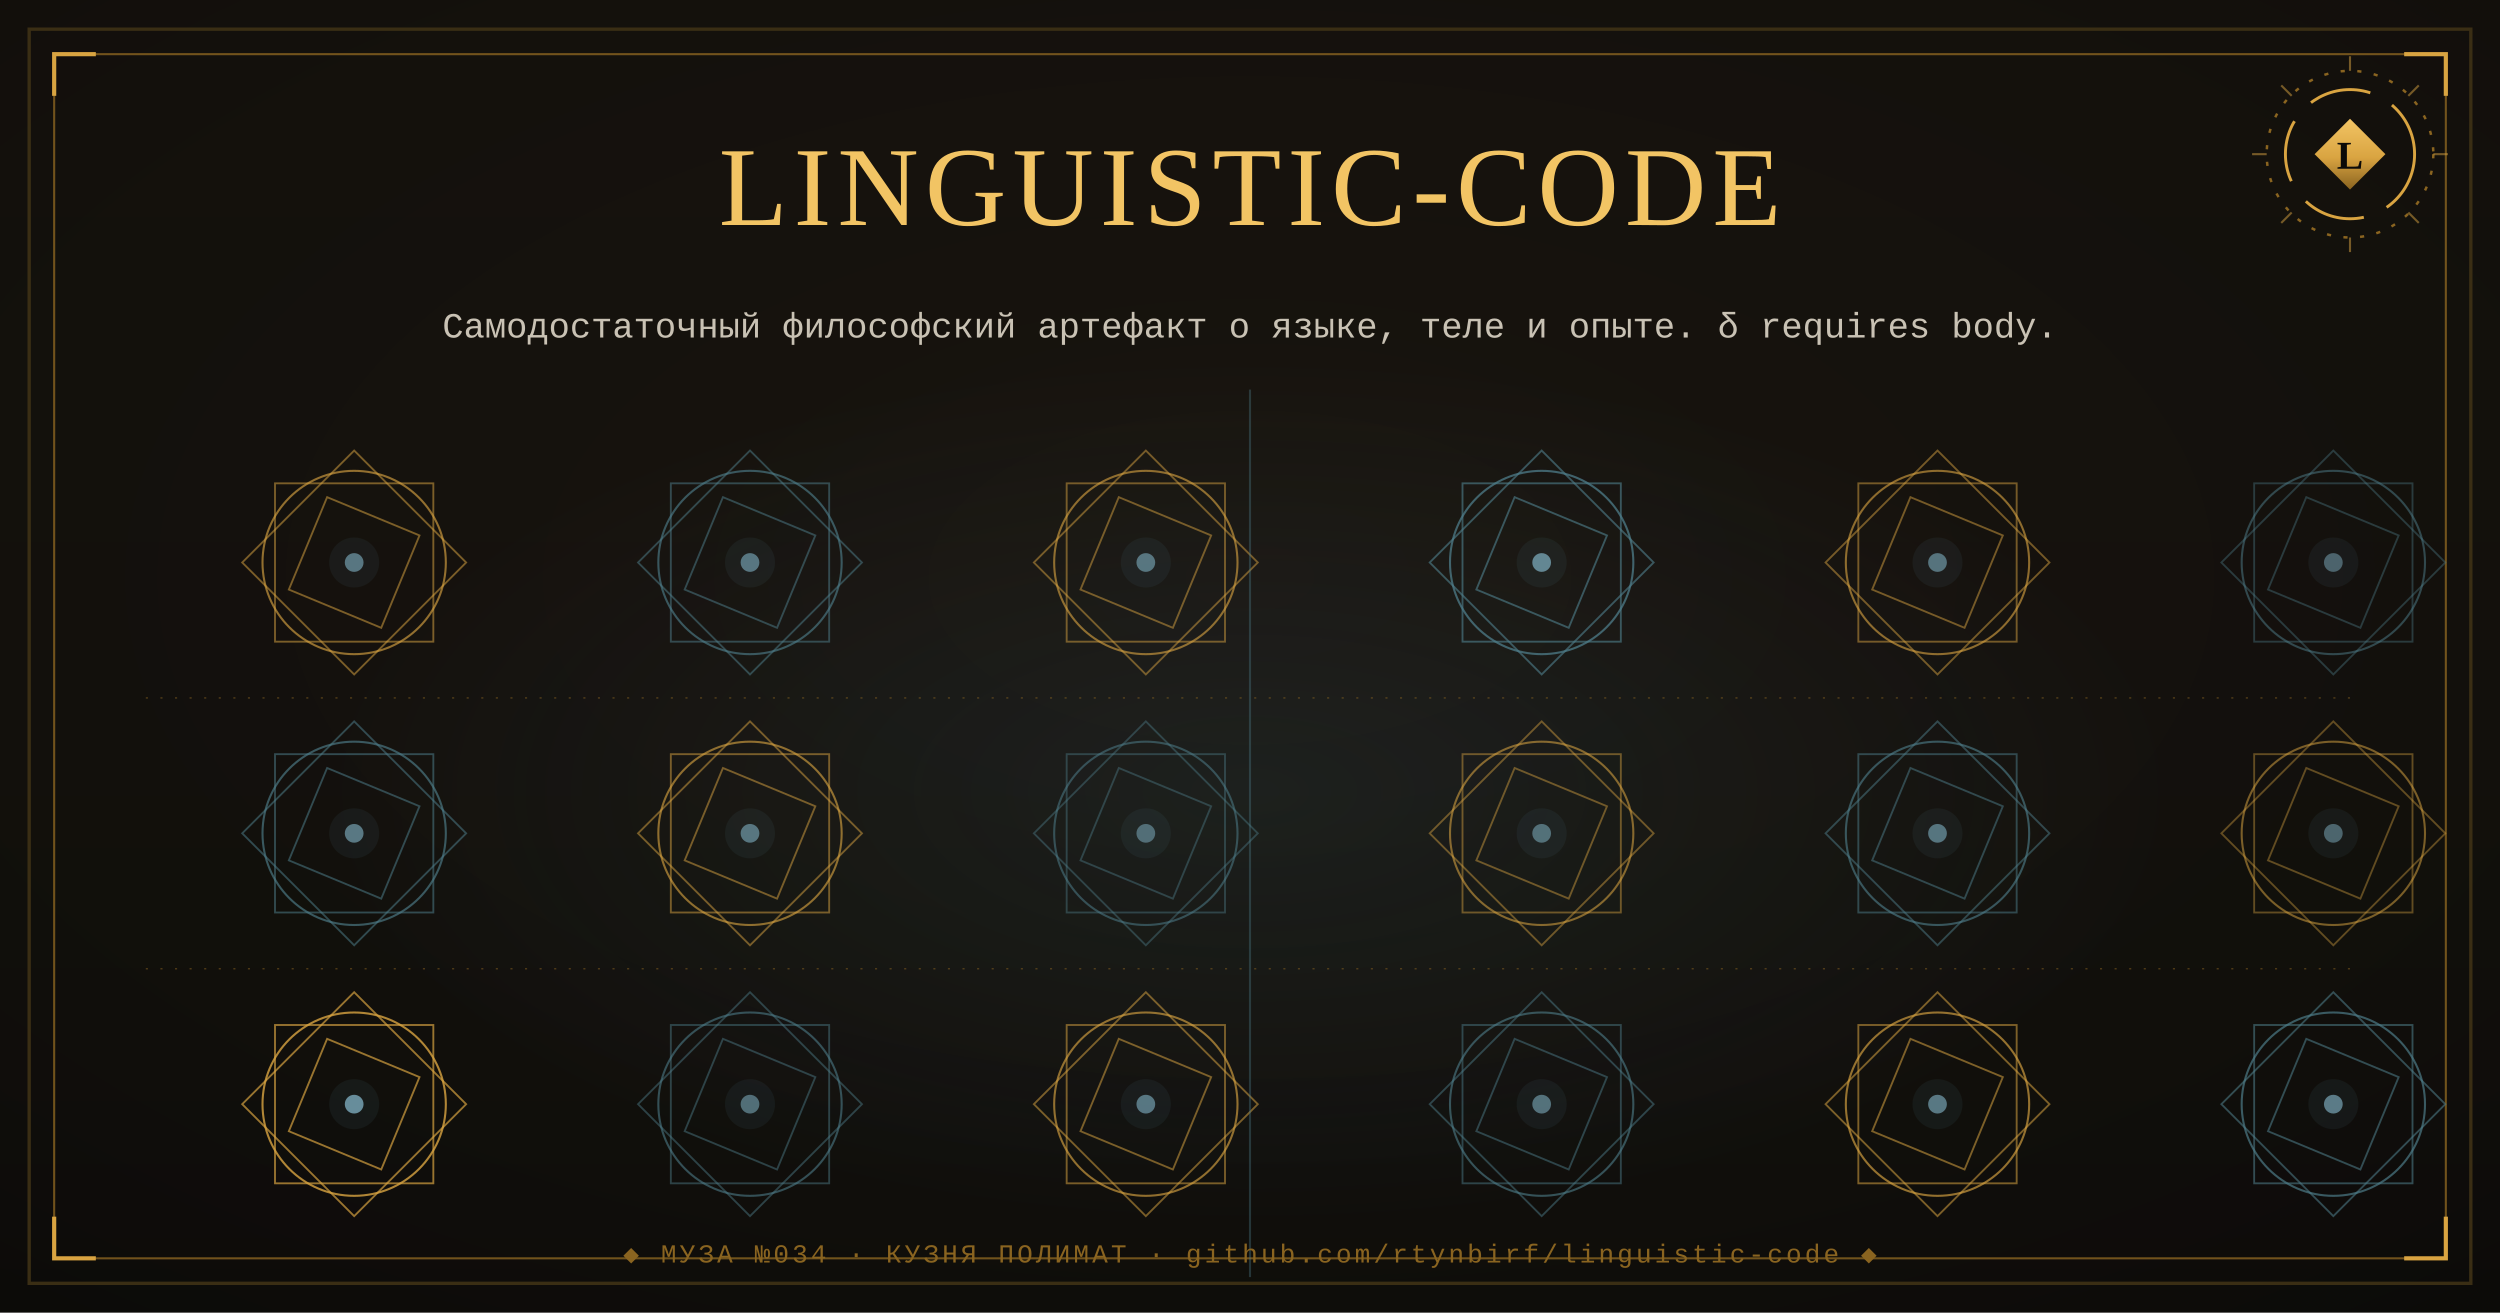
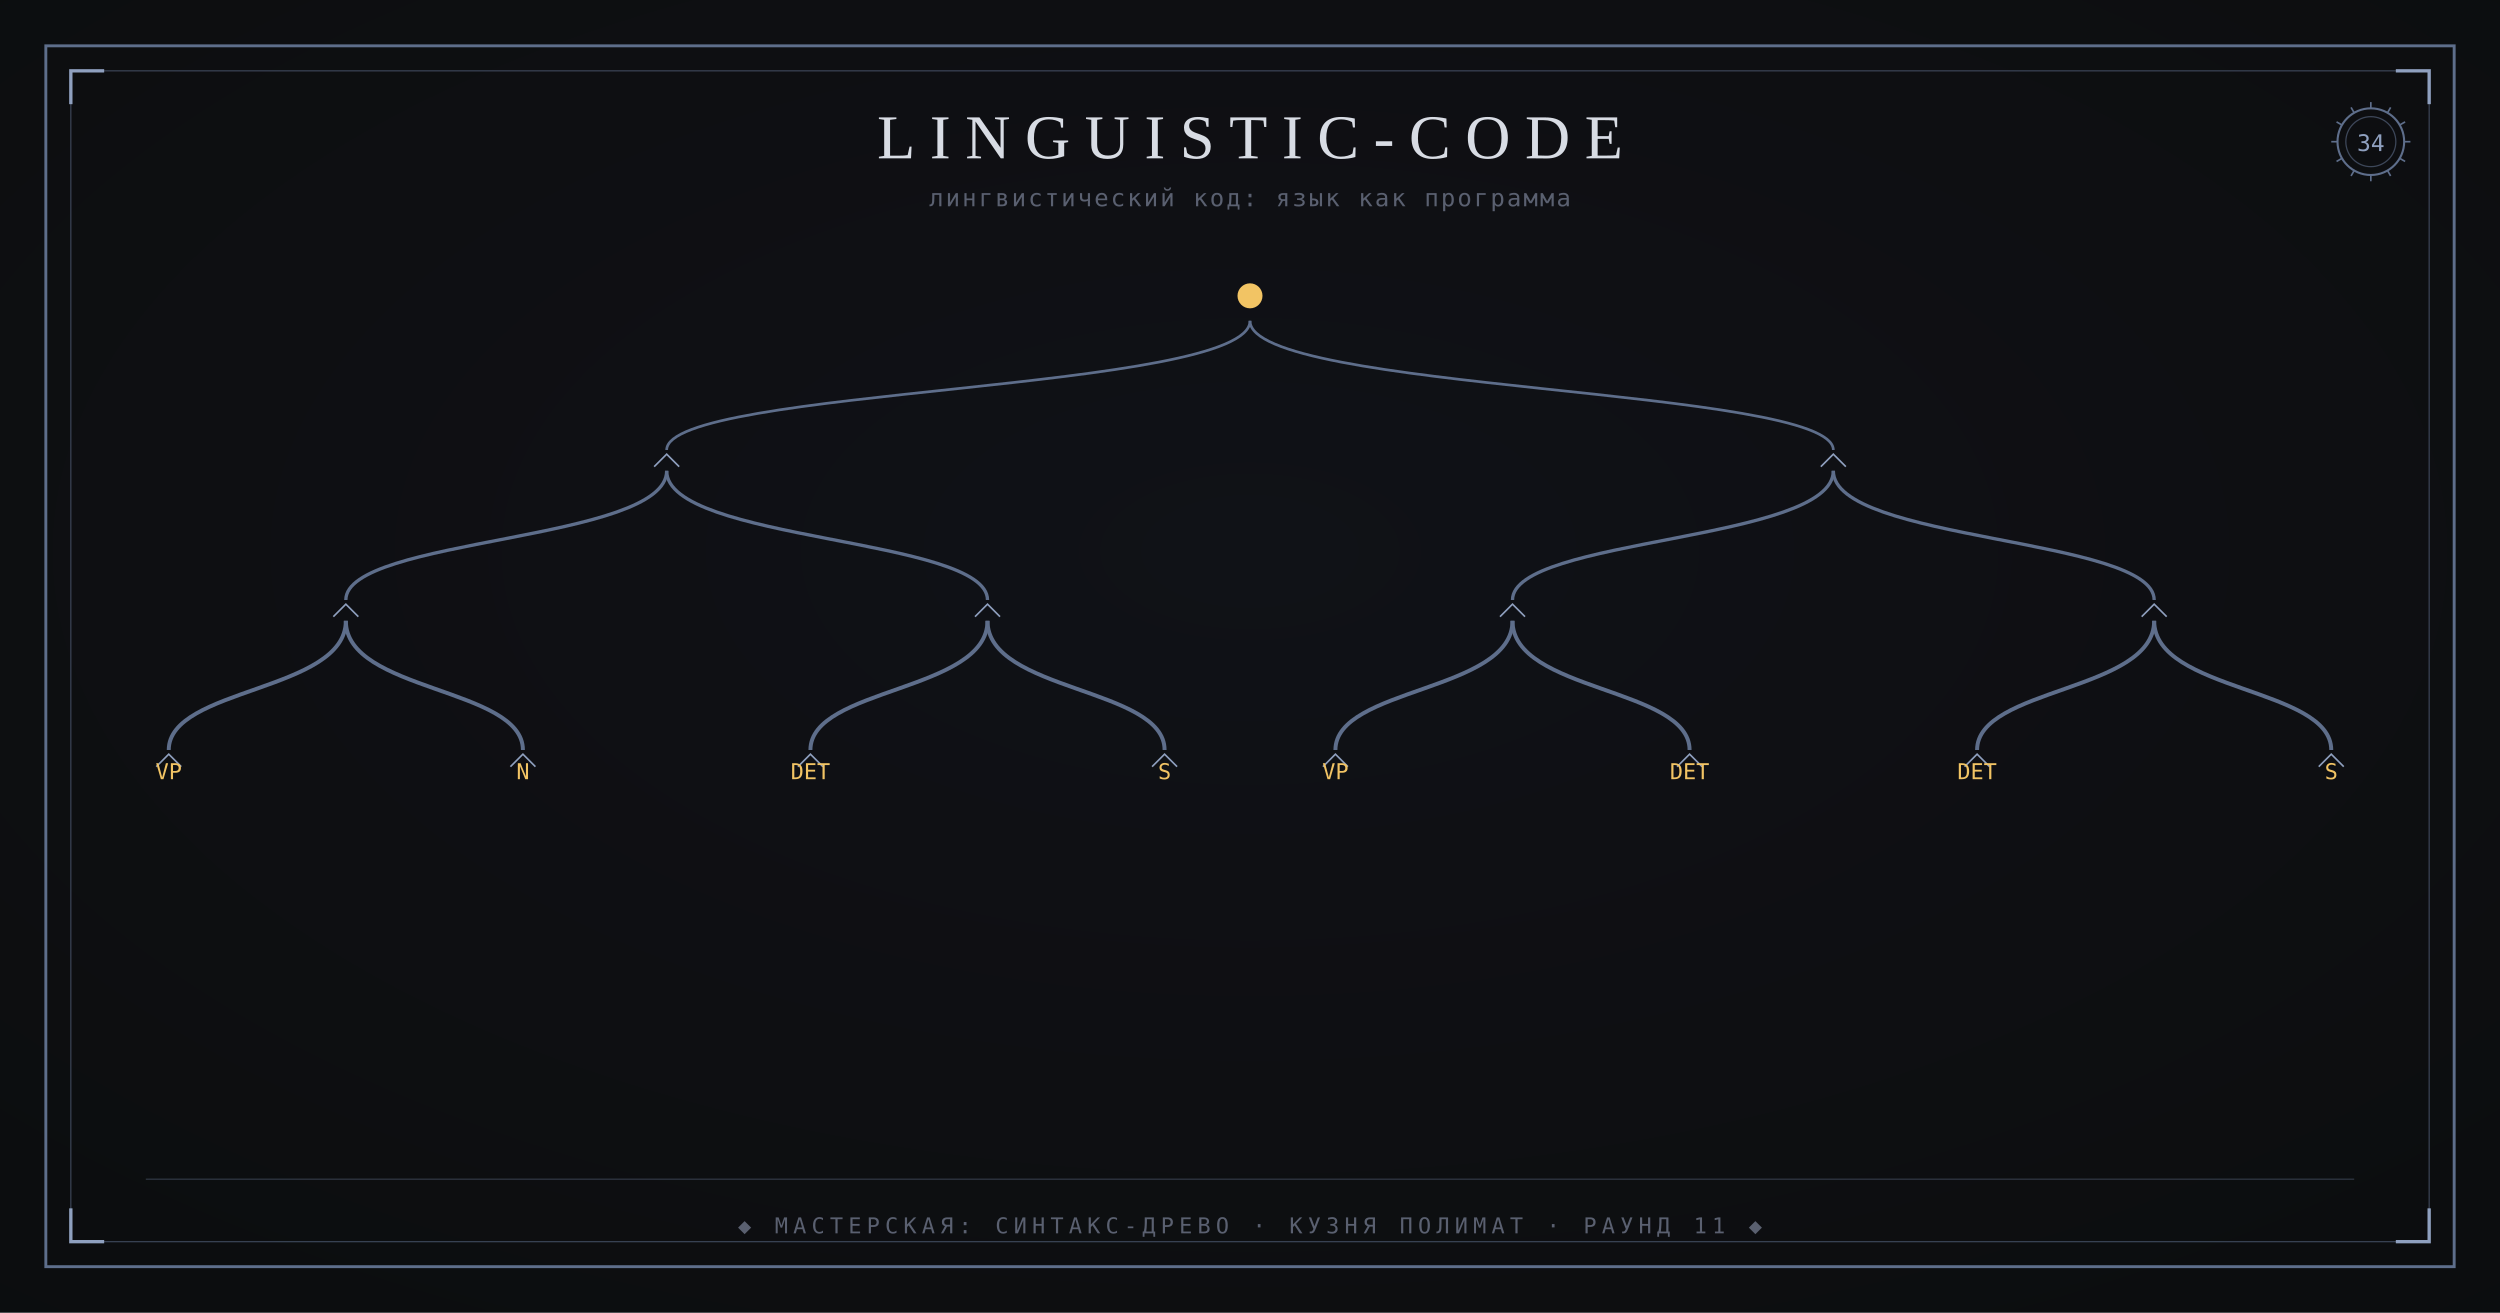
<svg xmlns="http://www.w3.org/2000/svg" viewBox="0 0 1200 630" width="1200" height="630">
-   <defs>
-     <linearGradient id="bg" x1="0" y1="0" x2="0" y2="1">
-       <stop offset="0" stop-color="#17120C" />
-       <stop offset="0.55" stop-color="#12100C" />
-       <stop offset="1" stop-color="#0B0A08" />
-     </linearGradient>
-     <linearGradient id="gGold" x1="0" y1="0" x2="0" y2="1">
-       <stop offset="0" stop-color="#F2C464" />
-       <stop offset="0.55" stop-color="#D9A441" />
-       <stop offset="1" stop-color="#8A6420" />
-     </linearGradient>
-     <linearGradient id="gGoldX" x1="0" y1="0" x2="1" y2="0">
-       <stop offset="0" stop-color="#8A6420" stop-opacity="0" />
-       <stop offset="0.5" stop-color="#F2C464" />
-       <stop offset="1" stop-color="#8A6420" stop-opacity="0" />
-     </linearGradient>
-     <radialGradient id="gVig" cx="0.5" cy="0.44" r="0.85">
-       <stop offset="0" stop-color="#1C1610" />
-       <stop offset="0.6" stop-color="#12100C" />
-       <stop offset="1" stop-color="#0B0A08" />
-     </radialGradient>
-     <radialGradient id="gMood" cx="0.5" cy="0.5" r="0.5">
-       <stop offset="0" stop-color="#4E7E8B" stop-opacity="0.13" />
-       <stop offset="1" stop-color="#4E7E8B" stop-opacity="0" />
-     </radialGradient>
-   </defs>
-   <rect width="1200" height="630" fill="url(#bg)" />
-   <rect width="1200" height="630" fill="url(#gVig)" opacity="0.6" />
-   <rect x="150" y="170" width="900" height="420" fill="url(#gMood)" />
-   <rect x="14" y="14" width="1172" height="602" fill="none" stroke="#3A2E14" stroke-width="1.6" />
-   <rect x="26" y="26" width="1148" height="578" fill="none" stroke="#8A6420" stroke-width="1" opacity="0.8" />
-   <path d="M 26 46 V 26 H 46" stroke="#D9A441" stroke-width="2" fill="none" />
-   <path d="M 1154 26 H 1174 V 46" stroke="#D9A441" stroke-width="2" fill="none" />
-   <path d="M 1174 584 V 604 H 1154" stroke="#D9A441" stroke-width="2" fill="none" />
-   <path d="M 46 604 H 26 V 584" stroke="#D9A441" stroke-width="2" fill="none" />
-   <text x="600" y="108" text-anchor="middle" font-family="Georgia, 'Times New Roman', serif" font-size="54" fill="#F2C464" letter-spacing="3">LINGUISTIC-CODE</text>
-   <line x1="240" y1="132" x2="960" y2="132" stroke="url(#gGoldX)" stroke-width="2" />
-   <text x="600" y="162" text-anchor="middle" font-family="'Courier New', monospace" font-size="17" fill="#C9C2B4">Самодостаточный философский артефакт о языке, теле и опыте. δ requires body.</text>
-   <circle cx="170" cy="270" r="44" fill="none" stroke="#D9A441" stroke-width="1" opacity="0.64" />
-   <rect x="132" y="232" width="76" height="76" fill="none" stroke="#D9A441" stroke-width="0.9" opacity="0.52" transform="rotate(0 170 270)" />
-   <rect x="132" y="232" width="76" height="76" fill="none" stroke="#D9A441" stroke-width="0.9" opacity="0.52" transform="rotate(45 170 270)" />
-   <rect x="146" y="246" width="48" height="48" fill="none" stroke="#D9A441" stroke-width="0.9" opacity="0.52" transform="rotate(22.5 170 270)" />
-   <circle cx="170" cy="270" r="4.5" fill="#7FAFC0" opacity="0.64" />
-   <circle cx="170" cy="270" r="12" fill="#4E7E8B" opacity="0.1" />
-   <circle cx="360" cy="270" r="44" fill="none" stroke="#4E7E8B" stroke-width="1" opacity="0.63" />
-   <rect x="322" y="232" width="76" height="76" fill="none" stroke="#4E7E8B" stroke-width="0.9" opacity="0.51" transform="rotate(0 360 270)" />
-   <rect x="322" y="232" width="76" height="76" fill="none" stroke="#4E7E8B" stroke-width="0.9" opacity="0.51" transform="rotate(45 360 270)" />
-   <rect x="336" y="246" width="48" height="48" fill="none" stroke="#4E7E8B" stroke-width="0.9" opacity="0.51" transform="rotate(22.5 360 270)" />
-   <circle cx="360" cy="270" r="4.5" fill="#7FAFC0" opacity="0.63" />
-   <circle cx="360" cy="270" r="12" fill="#4E7E8B" opacity="0.1" />
-   <circle cx="550" cy="270" r="44" fill="none" stroke="#D9A441" stroke-width="1" opacity="0.61" />
-   <rect x="512" y="232" width="76" height="76" fill="none" stroke="#D9A441" stroke-width="0.9" opacity="0.49" transform="rotate(0 550 270)" />
-   <rect x="512" y="232" width="76" height="76" fill="none" stroke="#D9A441" stroke-width="0.9" opacity="0.49" transform="rotate(45 550 270)" />
-   <rect x="526" y="246" width="48" height="48" fill="none" stroke="#D9A441" stroke-width="0.9" opacity="0.49" transform="rotate(22.5 550 270)" />
-   <circle cx="550" cy="270" r="4.5" fill="#7FAFC0" opacity="0.61" />
-   <circle cx="550" cy="270" r="12" fill="#4E7E8B" opacity="0.1" />
-   <circle cx="740" cy="270" r="44" fill="none" stroke="#4E7E8B" stroke-width="1" opacity="0.74" />
-   <rect x="702" y="232" width="76" height="76" fill="none" stroke="#4E7E8B" stroke-width="0.9" opacity="0.62" transform="rotate(0 740 270)" />
-   <rect x="702" y="232" width="76" height="76" fill="none" stroke="#4E7E8B" stroke-width="0.9" opacity="0.62" transform="rotate(45 740 270)" />
-   <rect x="716" y="246" width="48" height="48" fill="none" stroke="#4E7E8B" stroke-width="0.9" opacity="0.62" transform="rotate(22.5 740 270)" />
-   <circle cx="740" cy="270" r="4.5" fill="#7FAFC0" opacity="0.74">
-     <animate attributeName="opacity" values="1;0.5;1" dur="7s" repeatCount="indefinite" />
-   </circle>
-   <circle cx="740" cy="270" r="12" fill="#4E7E8B" opacity="0.1" />
-   <circle cx="930" cy="270" r="44" fill="none" stroke="#D9A441" stroke-width="1" opacity="0.61" />
-   <rect x="892" y="232" width="76" height="76" fill="none" stroke="#D9A441" stroke-width="0.9" opacity="0.49" transform="rotate(0 930 270)" />
-   <rect x="892" y="232" width="76" height="76" fill="none" stroke="#D9A441" stroke-width="0.9" opacity="0.49" transform="rotate(45 930 270)" />
-   <rect x="906" y="246" width="48" height="48" fill="none" stroke="#D9A441" stroke-width="0.9" opacity="0.49" transform="rotate(22.5 930 270)" />
-   <circle cx="930" cy="270" r="4.5" fill="#7FAFC0" opacity="0.61" />
-   <circle cx="930" cy="270" r="12" fill="#4E7E8B" opacity="0.1" />
-   <circle cx="1120" cy="270" r="44" fill="none" stroke="#4E7E8B" stroke-width="1" opacity="0.51" />
-   <rect x="1082" y="232" width="76" height="76" fill="none" stroke="#4E7E8B" stroke-width="0.9" opacity="0.39" transform="rotate(0 1120 270)" />
-   <rect x="1082" y="232" width="76" height="76" fill="none" stroke="#4E7E8B" stroke-width="0.9" opacity="0.39" transform="rotate(45 1120 270)" />
-   <rect x="1096" y="246" width="48" height="48" fill="none" stroke="#4E7E8B" stroke-width="0.9" opacity="0.39" transform="rotate(22.5 1120 270)" />
-   <circle cx="1120" cy="270" r="4.5" fill="#7FAFC0" opacity="0.51" />
-   <circle cx="1120" cy="270" r="12" fill="#4E7E8B" opacity="0.1" />
-   <circle cx="170" cy="400" r="44" fill="none" stroke="#4E7E8B" stroke-width="1" opacity="0.65" />
-   <rect x="132" y="362" width="76" height="76" fill="none" stroke="#4E7E8B" stroke-width="0.9" opacity="0.53" transform="rotate(0 170 400)" />
-   <rect x="132" y="362" width="76" height="76" fill="none" stroke="#4E7E8B" stroke-width="0.9" opacity="0.53" transform="rotate(45 170 400)" />
-   <rect x="146" y="376" width="48" height="48" fill="none" stroke="#4E7E8B" stroke-width="0.9" opacity="0.53" transform="rotate(22.5 170 400)" />
-   <circle cx="170" cy="400" r="4.5" fill="#7FAFC0" opacity="0.65" />
-   <circle cx="170" cy="400" r="12" fill="#4E7E8B" opacity="0.1" />
-   <circle cx="360" cy="400" r="44" fill="none" stroke="#D9A441" stroke-width="1" opacity="0.62" />
-   <rect x="322" y="362" width="76" height="76" fill="none" stroke="#D9A441" stroke-width="0.9" opacity="0.50" transform="rotate(0 360 400)" />
-   <rect x="322" y="362" width="76" height="76" fill="none" stroke="#D9A441" stroke-width="0.9" opacity="0.50" transform="rotate(45 360 400)" />
-   <rect x="336" y="376" width="48" height="48" fill="none" stroke="#D9A441" stroke-width="0.9" opacity="0.50" transform="rotate(22.5 360 400)" />
-   <circle cx="360" cy="400" r="4.5" fill="#7FAFC0" opacity="0.62">
-     <animate attributeName="opacity" values="1;0.5;1" dur="6s" repeatCount="indefinite" />
-   </circle>
-   <circle cx="360" cy="400" r="12" fill="#4E7E8B" opacity="0.1" />
-   <circle cx="550" cy="400" r="44" fill="none" stroke="#4E7E8B" stroke-width="1" opacity="0.54" />
-   <rect x="512" y="362" width="76" height="76" fill="none" stroke="#4E7E8B" stroke-width="0.9" opacity="0.42" transform="rotate(0 550 400)" />
-   <rect x="512" y="362" width="76" height="76" fill="none" stroke="#4E7E8B" stroke-width="0.9" opacity="0.42" transform="rotate(45 550 400)" />
-   <rect x="526" y="376" width="48" height="48" fill="none" stroke="#4E7E8B" stroke-width="0.9" opacity="0.42" transform="rotate(22.5 550 400)" />
-   <circle cx="550" cy="400" r="4.5" fill="#7FAFC0" opacity="0.54" />
-   <circle cx="550" cy="400" r="12" fill="#4E7E8B" opacity="0.1" />
-   <circle cx="740" cy="400" r="44" fill="none" stroke="#D9A441" stroke-width="1" opacity="0.57" />
-   <rect x="702" y="362" width="76" height="76" fill="none" stroke="#D9A441" stroke-width="0.9" opacity="0.45" transform="rotate(0 740 400)" />
-   <rect x="702" y="362" width="76" height="76" fill="none" stroke="#D9A441" stroke-width="0.9" opacity="0.45" transform="rotate(45 740 400)" />
-   <rect x="716" y="376" width="48" height="48" fill="none" stroke="#D9A441" stroke-width="0.9" opacity="0.45" transform="rotate(22.5 740 400)" />
-   <circle cx="740" cy="400" r="4.5" fill="#7FAFC0" opacity="0.57" />
-   <circle cx="740" cy="400" r="12" fill="#4E7E8B" opacity="0.1" />
-   <circle cx="930" cy="400" r="44" fill="none" stroke="#4E7E8B" stroke-width="1" opacity="0.62" />
-   <rect x="892" y="362" width="76" height="76" fill="none" stroke="#4E7E8B" stroke-width="0.9" opacity="0.50" transform="rotate(0 930 400)" />
-   <rect x="892" y="362" width="76" height="76" fill="none" stroke="#4E7E8B" stroke-width="0.9" opacity="0.50" transform="rotate(45 930 400)" />
-   <rect x="906" y="376" width="48" height="48" fill="none" stroke="#4E7E8B" stroke-width="0.9" opacity="0.50" transform="rotate(22.5 930 400)" />
-   <circle cx="930" cy="400" r="4.5" fill="#7FAFC0" opacity="0.62" />
-   <circle cx="930" cy="400" r="12" fill="#4E7E8B" opacity="0.1" />
-   <circle cx="1120" cy="400" r="44" fill="none" stroke="#D9A441" stroke-width="1" opacity="0.52" />
-   <rect x="1082" y="362" width="76" height="76" fill="none" stroke="#D9A441" stroke-width="0.9" opacity="0.40" transform="rotate(0 1120 400)" />
-   <rect x="1082" y="362" width="76" height="76" fill="none" stroke="#D9A441" stroke-width="0.9" opacity="0.40" transform="rotate(45 1120 400)" />
-   <rect x="1096" y="376" width="48" height="48" fill="none" stroke="#D9A441" stroke-width="0.9" opacity="0.40" transform="rotate(22.5 1120 400)" />
-   <circle cx="1120" cy="400" r="4.5" fill="#7FAFC0" opacity="0.52" />
-   <circle cx="1120" cy="400" r="12" fill="#4E7E8B" opacity="0.1" />
-   <circle cx="170" cy="530" r="44" fill="none" stroke="#D9A441" stroke-width="1" opacity="0.80" />
-   <rect x="132" y="492" width="76" height="76" fill="none" stroke="#D9A441" stroke-width="0.9" opacity="0.68" transform="rotate(0 170 530)" />
-   <rect x="132" y="492" width="76" height="76" fill="none" stroke="#D9A441" stroke-width="0.9" opacity="0.68" transform="rotate(45 170 530)" />
-   <rect x="146" y="506" width="48" height="48" fill="none" stroke="#D9A441" stroke-width="0.9" opacity="0.68" transform="rotate(22.5 170 530)" />
-   <circle cx="170" cy="530" r="4.5" fill="#7FAFC0" opacity="0.80" />
-   <circle cx="170" cy="530" r="12" fill="#4E7E8B" opacity="0.1" />
-   <circle cx="360" cy="530" r="44" fill="none" stroke="#4E7E8B" stroke-width="1" opacity="0.58" />
-   <rect x="322" y="492" width="76" height="76" fill="none" stroke="#4E7E8B" stroke-width="0.9" opacity="0.46" transform="rotate(0 360 530)" />
-   <rect x="322" y="492" width="76" height="76" fill="none" stroke="#4E7E8B" stroke-width="0.9" opacity="0.46" transform="rotate(45 360 530)" />
-   <rect x="336" y="506" width="48" height="48" fill="none" stroke="#4E7E8B" stroke-width="0.9" opacity="0.46" transform="rotate(22.5 360 530)" />
-   <circle cx="360" cy="530" r="4.5" fill="#7FAFC0" opacity="0.58">
-     <animate attributeName="opacity" values="1;0.5;1" dur="5s" repeatCount="indefinite" />
-   </circle>
-   <circle cx="360" cy="530" r="12" fill="#4E7E8B" opacity="0.1" />
-   <circle cx="550" cy="530" r="44" fill="none" stroke="#D9A441" stroke-width="1" opacity="0.64" />
-   <rect x="512" y="492" width="76" height="76" fill="none" stroke="#D9A441" stroke-width="0.9" opacity="0.52" transform="rotate(0 550 530)" />
-   <rect x="512" y="492" width="76" height="76" fill="none" stroke="#D9A441" stroke-width="0.9" opacity="0.52" transform="rotate(45 550 530)" />
-   <rect x="526" y="506" width="48" height="48" fill="none" stroke="#D9A441" stroke-width="0.9" opacity="0.52" transform="rotate(22.5 550 530)" />
-   <circle cx="550" cy="530" r="4.5" fill="#7FAFC0" opacity="0.64">
-     <animate attributeName="opacity" values="1;0.5;1" dur="7s" repeatCount="indefinite" />
-   </circle>
-   <circle cx="550" cy="530" r="12" fill="#4E7E8B" opacity="0.1" />
-   <circle cx="740" cy="530" r="44" fill="none" stroke="#4E7E8B" stroke-width="1" opacity="0.60" />
-   <rect x="702" y="492" width="76" height="76" fill="none" stroke="#4E7E8B" stroke-width="0.9" opacity="0.48" transform="rotate(0 740 530)" />
-   <rect x="702" y="492" width="76" height="76" fill="none" stroke="#4E7E8B" stroke-width="0.9" opacity="0.48" transform="rotate(45 740 530)" />
-   <rect x="716" y="506" width="48" height="48" fill="none" stroke="#4E7E8B" stroke-width="0.9" opacity="0.48" transform="rotate(22.5 740 530)" />
-   <circle cx="740" cy="530" r="4.5" fill="#7FAFC0" opacity="0.60" />
-   <circle cx="740" cy="530" r="12" fill="#4E7E8B" opacity="0.1" />
-   <circle cx="930" cy="530" r="44" fill="none" stroke="#D9A441" stroke-width="1" opacity="0.66" />
-   <rect x="892" y="492" width="76" height="76" fill="none" stroke="#D9A441" stroke-width="0.9" opacity="0.54" transform="rotate(0 930 530)" />
-   <rect x="892" y="492" width="76" height="76" fill="none" stroke="#D9A441" stroke-width="0.9" opacity="0.54" transform="rotate(45 930 530)" />
-   <rect x="906" y="506" width="48" height="48" fill="none" stroke="#D9A441" stroke-width="0.9" opacity="0.54" transform="rotate(22.5 930 530)" />
-   <circle cx="930" cy="530" r="4.5" fill="#7FAFC0" opacity="0.66" />
-   <circle cx="930" cy="530" r="12" fill="#4E7E8B" opacity="0.1" />
-   <circle cx="1120" cy="530" r="44" fill="none" stroke="#4E7E8B" stroke-width="1" opacity="0.68" />
-   <rect x="1082" y="492" width="76" height="76" fill="none" stroke="#4E7E8B" stroke-width="0.9" opacity="0.56" transform="rotate(0 1120 530)" />
-   <rect x="1082" y="492" width="76" height="76" fill="none" stroke="#4E7E8B" stroke-width="0.9" opacity="0.56" transform="rotate(45 1120 530)" />
-   <rect x="1096" y="506" width="48" height="48" fill="none" stroke="#4E7E8B" stroke-width="0.9" opacity="0.56" transform="rotate(22.5 1120 530)" />
-   <circle cx="1120" cy="530" r="4.5" fill="#7FAFC0" opacity="0.68" />
-   <circle cx="1120" cy="530" r="12" fill="#4E7E8B" opacity="0.1" />
-   <line x1="70" y1="335" x2="1130" y2="335" stroke="#8A6420" stroke-width="0.7" stroke-dasharray="1 6" opacity="0.5" />
-   <line x1="70" y1="465" x2="1130" y2="465" stroke="#8A6420" stroke-width="0.7" stroke-dasharray="1 6" opacity="0.5" />
-   <line x1="600" y1="187" x2="600" y2="613" stroke="#4E7E8B" stroke-width="1" opacity="0.35" />
-   <circle cx="1128" cy="74" r="40" fill="none" stroke="#8A6420" stroke-width="1.2" stroke-dasharray="2 6" />
-   <circle cx="1128" cy="74" r="31" fill="none" stroke="#D9A441" stroke-width="1.4" stroke-dasharray="30 12" />
-   <line x1="1128" y1="34" x2="1128" y2="27" stroke="#D9A441" stroke-width="1" opacity="0.5" />
-   <line x1="1156" y1="46" x2="1161" y2="41" stroke="#D9A441" stroke-width="1" opacity="0.5" />
-   <line x1="1168" y1="74" x2="1175" y2="74" stroke="#D9A441" stroke-width="1" opacity="0.5" />
-   <line x1="1156" y1="102" x2="1161" y2="107" stroke="#D9A441" stroke-width="1" opacity="0.5" />
-   <line x1="1128" y1="114" x2="1128" y2="121" stroke="#D9A441" stroke-width="1" opacity="0.5" />
-   <line x1="1100" y1="102" x2="1095" y2="107" stroke="#D9A441" stroke-width="1" opacity="0.5" />
-   <line x1="1088" y1="74" x2="1081" y2="74" stroke="#D9A441" stroke-width="1" opacity="0.5" />
-   <line x1="1100" y1="46" x2="1095" y2="41" stroke="#D9A441" stroke-width="1" opacity="0.5" />
-   <path d="M 1128 57 L 1145 74 L 1128 91 L 1111 74 Z" fill="url(#gGold)" />
-   <text x="1128" y="81" text-anchor="middle" font-family="Georgia, 'Times New Roman', serif" font-size="19" fill="#0B0A08" font-weight="bold">L</text>
-   <text x="600" y="606" text-anchor="middle" font-family="'Courier New', monospace" font-size="12.5" fill="#8A6420" letter-spacing="1.5">◆ МУЗА №034 · КУЗНЯ ПОЛИМАТ · github.com/rtynbirf/linguistic-code ◆</text>
+   <rect width="1200" height="630" fill="#0A0B0D" />
+   <radialGradient id="vig34" cx="0.5" cy="0.42" r="0.95">
+     <stop offset="0" stop-color="#111318" />
+     <stop offset="1" stop-color="#0A0B0D" />
+   </radialGradient>
+   <rect width="1200" height="630" fill="url(#vig34)" opacity="0.9" />
+   <rect x="22" y="22" width="1156" height="586" fill="none" stroke="#5E6E8B" stroke-width="1.4" />
+   <rect x="34" y="34" width="1132" height="562" fill="none" stroke="#5E6E8B" stroke-width="0.6" opacity="0.55" />
+   <path d="M 34 50 L 34 34 L 50 34" fill="none" stroke="#8FA0BF" stroke-width="1.6" />
+   <path d="M 1166 50 L 1166 34 L 1150 34" fill="none" stroke="#8FA0BF" stroke-width="1.6" />
+   <path d="M 34 580 L 34 596 L 50 596" fill="none" stroke="#8FA0BF" stroke-width="1.6" />
+   <path d="M 1166 580 L 1166 596 L 1150 596" fill="none" stroke="#8FA0BF" stroke-width="1.6" />
+   <text x="600.0" y="76" text-anchor="middle" font-family="Georgia, 'Times New Roman', serif" font-size="30" fill="#D8DCE4" letter-spacing="7">LINGUISTIC-CODE</text>
+   <text x="600.0" y="99" text-anchor="middle" font-family="'Cascadia Mono', ui-monospace, Consolas, monospace" font-size="11.5" fill="#5A6070" letter-spacing="1">лингвистический код: язык как программа</text>
+   <g transform="translate(1138,68)">
+     <circle r="16" fill="none" stroke="#5E6E8B" stroke-width="1" />
+     <circle r="12" fill="none" stroke="#5E6E8B" stroke-width="0.6" opacity="0.6" />
+     <text y="4.5" text-anchor="middle" font-family="'Cascadia Mono', ui-monospace, Consolas, monospace" font-size="11" fill="#8FA0BF">34</text>
+     <g stroke="#5E6E8B" stroke-width="0.8">
+       <line x1="0" y1="-19" x2="0" y2="-16" transform="rotate(0)" />
+       <line x1="0" y1="-19" x2="0" y2="-16" transform="rotate(30)" />
+       <line x1="0" y1="-19" x2="0" y2="-16" transform="rotate(60)" />
+       <line x1="0" y1="-19" x2="0" y2="-16" transform="rotate(90)" />
+       <line x1="0" y1="-19" x2="0" y2="-16" transform="rotate(120)" />
+       <line x1="0" y1="-19" x2="0" y2="-16" transform="rotate(150)" />
+       <line x1="0" y1="-19" x2="0" y2="-16" transform="rotate(180)" />
+       <line x1="0" y1="-19" x2="0" y2="-16" transform="rotate(210)" />
+       <line x1="0" y1="-19" x2="0" y2="-16" transform="rotate(240)" />
+       <line x1="0" y1="-19" x2="0" y2="-16" transform="rotate(270)" />
+       <line x1="0" y1="-19" x2="0" y2="-16" transform="rotate(300)" />
+       <line x1="0" y1="-19" x2="0" y2="-16" transform="rotate(330)" />
+     </g>
+   </g>
+   <line x1="70" y1="566" x2="1130" y2="566" stroke="#5E6E8B" stroke-width="0.5" opacity="0.5" />
+   <text x="600.0" y="592" text-anchor="middle" font-family="'Cascadia Mono', ui-monospace, Consolas, monospace" font-size="10.5" fill="#5A6070" letter-spacing="2.5">◆ МАСТЕРСКАЯ: СИНТАКС-ДРЕВО · КУЗНЯ ПОЛИМАТ · РАУНД 11 ◆</text>
+   <clipPath id="clip34">
+     <rect x="70" y="118" width="1060" height="404" />
+   </clipPath>
+   <g clip-path="url(#clip34)">
+     <path d="M 600 154 C 600 188 320 186 320 216" fill="none" stroke="#5E6E8B" stroke-width="1.3" />
+     <path d="M 314 224 L 320 218 L 326 224" fill="none" stroke="#8FA0BF" stroke-width="0.8" />
+     <path d="M 320 226 C 320 260 166 258 166 288" fill="none" stroke="#5E6E8B" stroke-width="1.6" />
+     <path d="M 160 296 L 166 290 L 172 296" fill="none" stroke="#8FA0BF" stroke-width="0.8" />
+     <path d="M 166 298 C 166 332 81 330 81 360" fill="none" stroke="#5E6E8B" stroke-width="1.9" />
+     <path d="M 75 368 L 81 362 L 87 368" fill="none" stroke="#8FA0BF" stroke-width="0.8" />
+     <text x="81" y="374" text-anchor="middle" font-family="'Cascadia Mono', ui-monospace, Consolas, monospace" font-size="10.5" fill="#F2C464">VP</text>
+     <path d="M 166 298 C 166 332 251 330 251 360" fill="none" stroke="#5E6E8B" stroke-width="1.9" />
+     <path d="M 245 368 L 251 362 L 257 368" fill="none" stroke="#8FA0BF" stroke-width="0.8" />
+     <text x="251" y="374" text-anchor="middle" font-family="'Cascadia Mono', ui-monospace, Consolas, monospace" font-size="10.5" fill="#F2C464">N</text>
+     <path d="M 320 226 C 320 260 474 258 474 288" fill="none" stroke="#5E6E8B" stroke-width="1.6" />
+     <path d="M 468 296 L 474 290 L 480 296" fill="none" stroke="#8FA0BF" stroke-width="0.8" />
+     <path d="M 474 298 C 474 332 389 330 389 360" fill="none" stroke="#5E6E8B" stroke-width="1.9" />
+     <path d="M 383 368 L 389 362 L 395 368" fill="none" stroke="#8FA0BF" stroke-width="0.8" />
+     <text x="389" y="374" text-anchor="middle" font-family="'Cascadia Mono', ui-monospace, Consolas, monospace" font-size="10.5" fill="#F2C464">DET</text>
+     <path d="M 474 298 C 474 332 559 330 559 360" fill="none" stroke="#5E6E8B" stroke-width="1.9" />
+     <path d="M 553 368 L 559 362 L 565 368" fill="none" stroke="#8FA0BF" stroke-width="0.8" />
+     <text x="559" y="374" text-anchor="middle" font-family="'Cascadia Mono', ui-monospace, Consolas, monospace" font-size="10.5" fill="#F2C464">S</text>
+     <path d="M 600 154 C 600 188 880 186 880 216" fill="none" stroke="#5E6E8B" stroke-width="1.3" />
+     <path d="M 874 224 L 880 218 L 886 224" fill="none" stroke="#8FA0BF" stroke-width="0.8" />
+     <path d="M 880 226 C 880 260 726 258 726 288" fill="none" stroke="#5E6E8B" stroke-width="1.6" />
+     <path d="M 720 296 L 726 290 L 732 296" fill="none" stroke="#8FA0BF" stroke-width="0.8" />
+     <path d="M 726 298 C 726 332 641 330 641 360" fill="none" stroke="#5E6E8B" stroke-width="1.9" />
+     <path d="M 635 368 L 641 362 L 647 368" fill="none" stroke="#8FA0BF" stroke-width="0.8" />
+     <text x="641" y="374" text-anchor="middle" font-family="'Cascadia Mono', ui-monospace, Consolas, monospace" font-size="10.5" fill="#F2C464">VP</text>
+     <path d="M 726 298 C 726 332 811 330 811 360" fill="none" stroke="#5E6E8B" stroke-width="1.9" />
+     <path d="M 805 368 L 811 362 L 817 368" fill="none" stroke="#8FA0BF" stroke-width="0.8" />
+     <text x="811" y="374" text-anchor="middle" font-family="'Cascadia Mono', ui-monospace, Consolas, monospace" font-size="10.5" fill="#F2C464">DET</text>
+     <path d="M 880 226 C 880 260 1034 258 1034 288" fill="none" stroke="#5E6E8B" stroke-width="1.6" />
+     <path d="M 1028 296 L 1034 290 L 1040 296" fill="none" stroke="#8FA0BF" stroke-width="0.8" />
+     <path d="M 1034 298 C 1034 332 949 330 949 360" fill="none" stroke="#5E6E8B" stroke-width="1.9" />
+     <path d="M 943 368 L 949 362 L 955 368" fill="none" stroke="#8FA0BF" stroke-width="0.8" />
+     <text x="949" y="374" text-anchor="middle" font-family="'Cascadia Mono', ui-monospace, Consolas, monospace" font-size="10.5" fill="#F2C464">DET</text>
+     <path d="M 1034 298 C 1034 332 1119 330 1119 360" fill="none" stroke="#5E6E8B" stroke-width="1.9" />
+     <path d="M 1113 368 L 1119 362 L 1125 368" fill="none" stroke="#8FA0BF" stroke-width="0.8" />
+     <text x="1119" y="374" text-anchor="middle" font-family="'Cascadia Mono', ui-monospace, Consolas, monospace" font-size="10.5" fill="#F2C464">S</text>
+     <circle cx="600.0" cy="142" r="6" fill="#F2C464" />
+   </g>
</svg>
